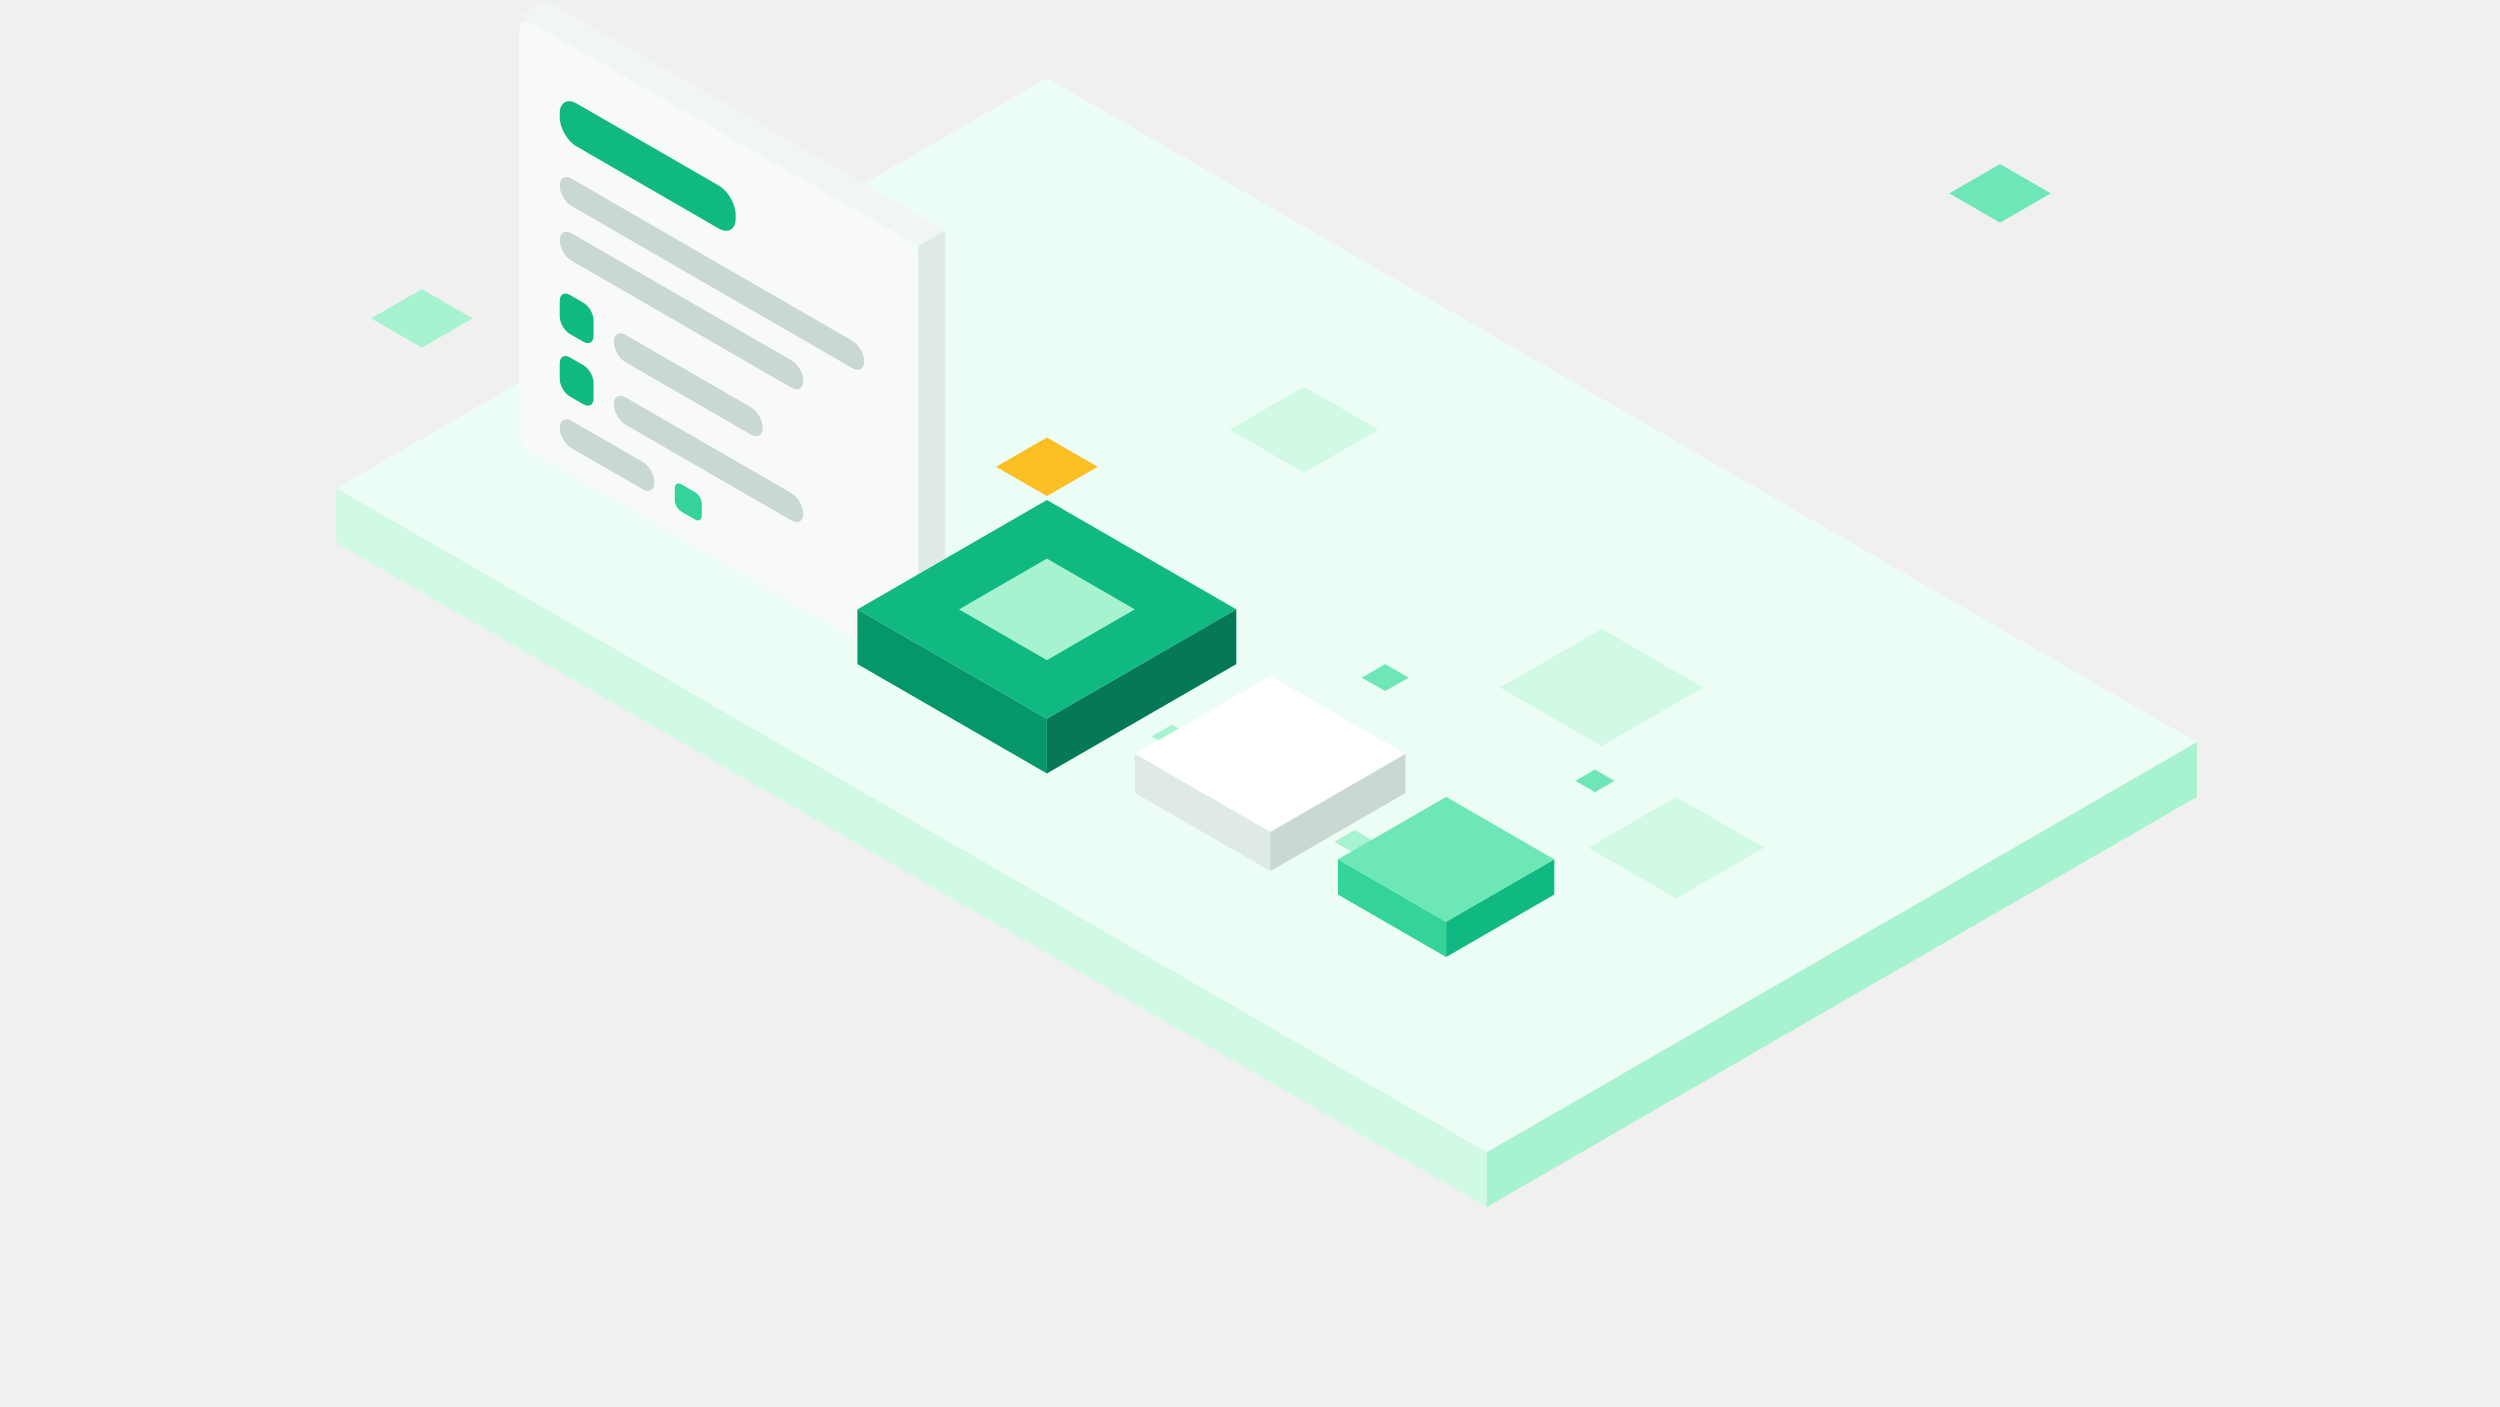
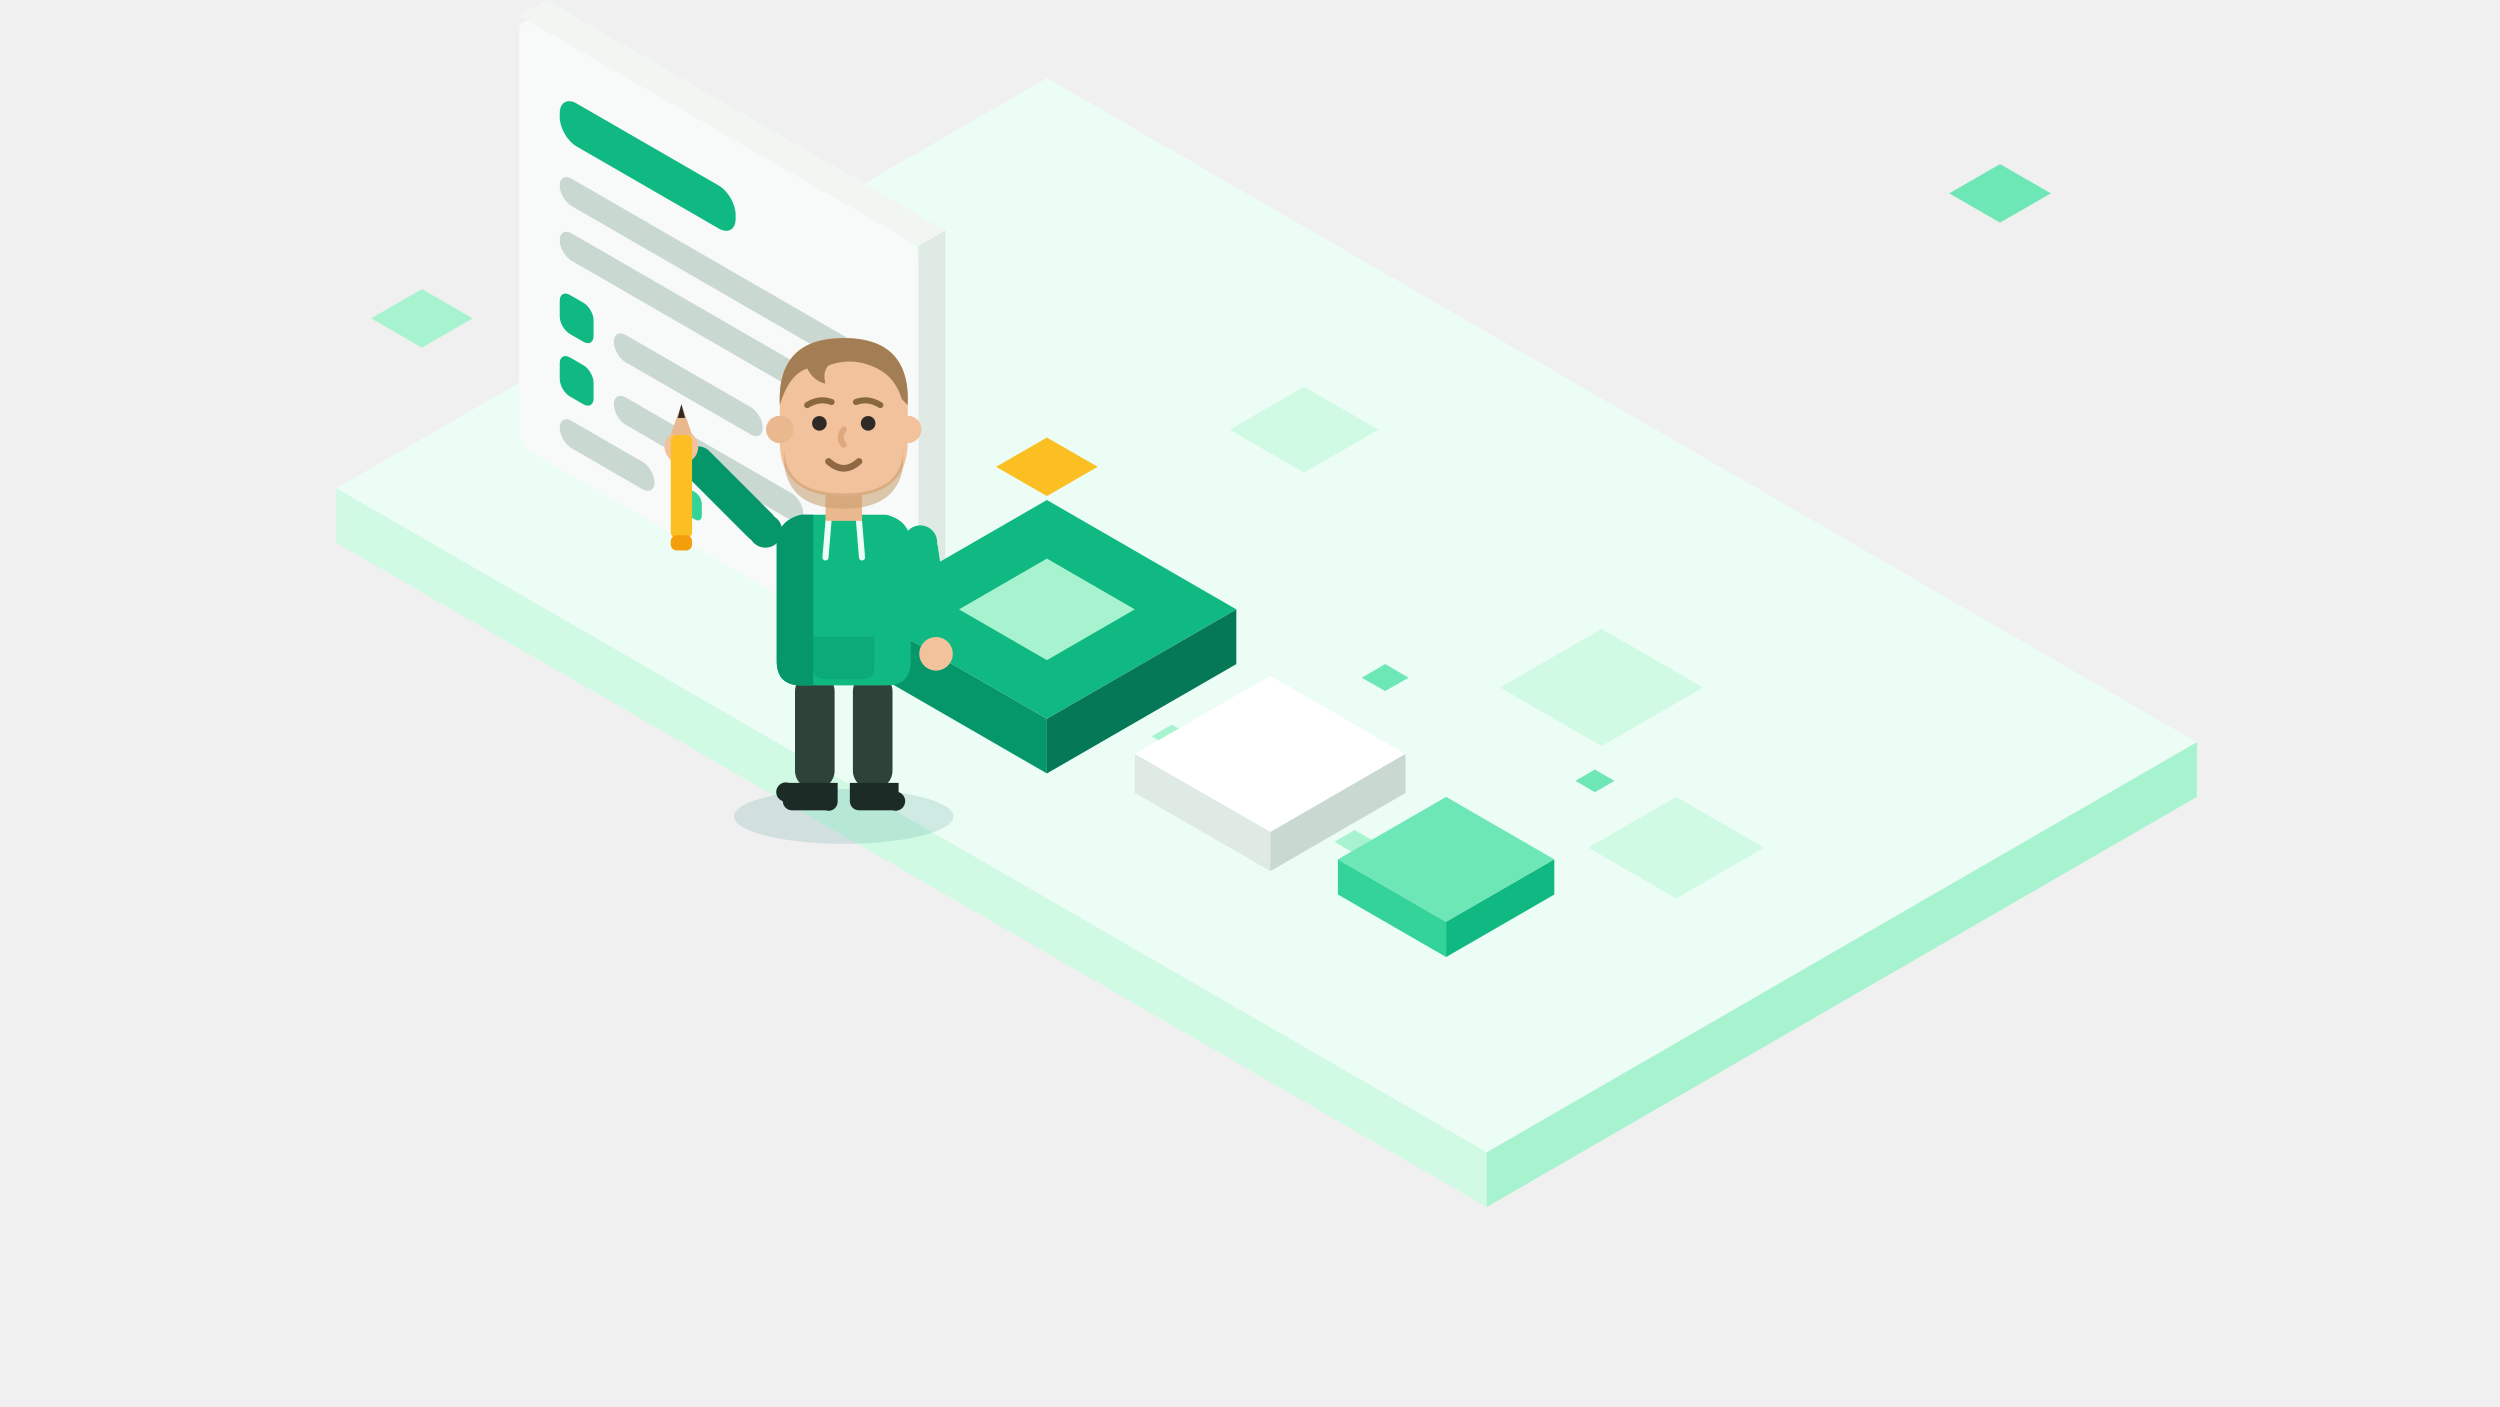
<svg xmlns="http://www.w3.org/2000/svg" viewBox="0 0 640 360" role="img">
-   <style>.cur{animation:blink 1.2s steps(1) infinite}.bob{animation:bob 3.4s ease-in-out infinite}.tw1{animation:tw 2.6s ease-in-out infinite}.tw2{animation:tw 2.6s ease-in-out -1.3s infinite}@keyframes blink{0%,55%{opacity:1}56%,100%{opacity:0}}@keyframes bob{0%,100%{transform:translateY(0)}50%{transform:translateY(-7px)}}@keyframes tw{0%,100%{opacity:.25}50%{opacity:1}}@media (prefers-reduced-motion:reduce){.cur,.bob,.tw1,.tw2{animation:none}}</style>
+   <style>.cur{animation:blink 1.2s steps(1) infinite}.bob{animation:bob 3.4s ease-in-out infinite}.tw1{animation:tw 2.6s ease-in-out infinite}.tw2{animation:tw 2.6s ease-in-out -1.3s infinite}@keyframes blink{0%,55%{opacity:1}56%,100%{opacity:0}}@keyframes bob{0%,100%{transform:translateY(0)}50%{transform:translateY(-7px)}}@keyframes tw{0%,100%{opacity:.25}50%{opacity:1}}@media (prefers-reduced-motion:reduce){.cur,.bob,.tw1,.tw2{animation:none}}.wr{animation:wr 1.1s ease-in-out infinite}@keyframes wr{0%,100%{transform:rotate(0deg)}30%{transform:rotate(-7deg)}60%{transform:rotate(4deg)}}@media (prefers-reduced-motion:reduce){.wr{animation:none}}</style>
  <g transform="translate(268,34)">
    <polygon points="0,-14 294.4,156 112.6,261 -181.9,91" fill="#ecfdf5" />
    <polygon points="-181.9,91 -181.9,105 112.6,275 112.6,261" fill="#d1fae5" />
    <polygon points="294.4,156 294.4,170 112.6,275 112.6,261" fill="#a7f3d0" />
    <polygon points="-85.4,97.7 -33.5,121.7 -28.9,118.3 -80.8,94.3" fill="#a7f3d0" />
    <polygon points="26.8,154.5 35.5,159.5 40.7,156.5 32,151.5" fill="#a7f3d0" />
    <polygon points="73.6,181.5 83.1,187 88.3,184 78.8,178.5" fill="#a7f3d0" />
    <polygon points="142,127 168,142 142,157 116,142" fill="#d1fae5" />
    <polygon points="65.8,65 84.9,76 65.8,87 46.8,76" fill="#d1fae5" />
    <polygon points="161.1,170 183.6,183 161.1,196 138.6,183" fill="#d1fae5" />
    <polygon points="-128.2,-34 -26,25 -32.9,29 -135.1,-30" fill="#f1f6f3" />
    <polygon points="-26,25 -32.9,29 -32.9,139 -26,135" fill="#e0eae5" />
    <g transform="matrix(0.866,0.5,0,1,-135.1,80)">
      <rect x="0" y="-110" width="118" height="110" rx="4" fill="#f8faf9" />
      <rect x="12" y="-96" width="52" height="11" rx="5" fill="#10b981" />
      <rect x="12" y="-76" width="90" height="7" rx="3.5" fill="#c9d8d0" />
      <rect x="12" y="-62" width="72" height="7" rx="3.5" fill="#c9d8d0" />
      <rect x="12" y="-46" width="10" height="10" rx="3" fill="#10b981" />
      <rect x="28" y="-44" width="44" height="7" rx="3.5" fill="#c9d8d0" />
      <rect x="12" y="-30" width="10" height="10" rx="3" fill="#10b981" />
      <rect x="28" y="-28" width="56" height="7" rx="3.5" fill="#c9d8d0" />
      <rect x="12" y="-14" width="28" height="7" rx="3.5" fill="#c9d8d0" />
      <rect x="46" y="-14" width="8" height="7" rx="2" fill="#34d399" class="cur" />
    </g>
    <polygon points="0,94 48.5,122 0,150 -48.5,122" fill="#10b981" />
    <polygon points="-48.5,122 -48.5,136 0,164 0,150" fill="#059669" />
    <polygon points="48.5,122 48.5,136 0,164 0,150" fill="#047857" />
    <polygon points="0,109 22.5,122 0,135 -22.5,122" fill="#a7f3d0" />
    <polygon points="57.2,139 91.8,159 57.2,179 22.5,159" fill="#ffffff" />
    <polygon points="22.5,159 22.5,169 57.2,189 57.2,179" fill="#e0eae5" />
    <polygon points="91.8,159 91.8,169 57.2,189 57.2,179" fill="#c9d8d0" />
    <polygon points="102.2,170 129.9,186 102.2,202 74.5,186" fill="#6ee7b7" />
    <polygon points="74.5,186 74.5,195 102.2,211 102.2,202" fill="#34d399" />
    <polygon points="129.9,186 129.9,195 102.2,211 102.2,202" fill="#10b981" />
    <g transform="translate(0,78)">
      <polygon points="0,0 13,7.5 0,15 -13,7.5" fill="#fbbf24" class="bob" />
    </g>
    <polygon points="0,0 6,3.5 0,6.9 -6,3.5" fill="#6ee7b7" class="tw1" transform="translate(86.6,136)" />
    <polygon points="0,0 5,2.9 0,5.8 -5,2.9" fill="#6ee7b7" class="tw2" transform="translate(140.3,163)" />
    <polygon points="0,0 13,7.5 0,15 -13,7.5" fill="#a7f3d0" transform="translate(-160,40)" />
    <polygon points="0,0 13,7.5 0,15 -13,7.5" fill="#6ee7b7" transform="translate(244,8)" />
+     <g transform="translate(-52,175) scale(-0.78,0.78) translate(0,-159)">
+       <ellipse cx="0" cy="159" rx="36" ry="9" fill="#0f766e" opacity="0.14" />
+       <rect x="-16" y="112" width="13" height="38" rx="6" fill="#2f423a" />
+       <rect x="3" y="112" width="13" height="38" rx="6" fill="#2f423a" />
+       <path d="M-18 148 h16 v6 a3 3 0 01-3 3 h-11 a3 3 0 01-2 -6 z" fill="#1c2b25" />
+       <path d="M2 148 h16 a3 3 0 012 6 a3 3 0 01-3 3 h-11 a3 3 0 01-4 -3 z" fill="#1c2b25" />
+       <path d="M-22 70 q0 -8 8 -10 l28 0 q8 2 8 10 l0 38 q0 8 -8 8 l-28 0 q-8 0 -8 -8 z" fill="#10b981" />
+       <path d="M10 60 l4 0 q8 2 8 10 l0 38 q0 8 -8 8 l-4 0 z" fill="#059669" />
+       <path d="M-10 100 h20 v10 q0 4 -4 4 h-12 q-4 0 -4 -4 z" fill="#059669" opacity="0.45" />
+       <path d="M-5 62 l-1 12 M5 62 l1 12" stroke="#ecfdf5" stroke-width="2" stroke-linecap="round" fill="none" />
+       <g transform="translate(-25,68) rotate(8)">
+         <circle cx="0" cy="1" r="5.5" fill="#10b981" />
+         <rect x="-5.5" y="-2" width="11" height="38" rx="5.5" fill="#10b981" />
+         <circle cx="0" cy="38" r="5.5" fill="#f2c29c" />
+       </g>
+       <g transform="translate(25,66) rotate(-135)">
+         <circle cx="0" cy="1" r="5.5" fill="#059669" />
+         <rect x="-5.5" y="-2" width="11" height="40" rx="5.5" fill="#059669" />
+         <circle cx="0" cy="40" r="5.5" fill="#f2c29c" />
+         <g transform="translate(0,40)">
+           <g class="wr">
+             <g transform="rotate(-45)">
+               <rect x="-3.5" y="-30" width="7" height="34" rx="2" fill="#fbbf24" />
+               <path d="M-3.5 4 L0 14 L3.5 4 z" fill="#eab88f" />
+               <path d="M-1.2 9.5 L0 14 L1.2 9.5 z" fill="#2f2a26" />
+               <rect x="-3.5" y="-34" width="7" height="5" rx="2" fill="#f59e0b" />
+             </g>
+           </g>
+         </g>
+       </g>
+       <g>
+         <rect x="-6" y="52" width="12" height="10" fill="#eab88f" />
+         <path d="M-21 22 q0 -20 21 -20 q21 0 21 20 l0 14 q0 18 -21 18 q-21 0 -21 -18 z" fill="#f2c29c" />
+         <circle cx="-21" cy="32" r="4.5" fill="#f2c29c" />
+         <circle cx="21" cy="32" r="4.5" fill="#eab88f" />
+         <path d="M-19.5 38 q0 15 19.5 15 q19.5 0 19.5 -15 l0 6 q-2 14 -19.5 14 q-17.5 0 -19.5 -14 z" fill="#c49a6c" opacity="0.55" />
+         <path d="M-21 24 q-1 -22 21 -22 q22 0 21 22 q-3 -10 -9 -12 q-2 4 -6 5 q1 -4 -1 -6 q-8 -3 -16 1 q-6 3 -8 10 q-1 1 -2 2 z" fill="#a37e54" />
+         <circle cx="-8" cy="30" r="2.4" fill="#2f2a26" />
+         <circle cx="8" cy="30" r="2.4" fill="#2f2a26" />
+         <path d="M-12 24 q4 -2.5 8 -1 M4 23 q4 -1.5 8 1" stroke="#8a683f" stroke-width="2" stroke-linecap="round" fill="none" />
+         <path d="M-5 42.5 q5 4.5 10 0" stroke="#8f6844" stroke-width="2.2" stroke-linecap="round" fill="none" />
+         <path d="M0 32 q2 3 0 5" stroke="#dda87e" stroke-width="2" stroke-linecap="round" fill="none" />
+       </g>
+     </g>
  </g>
</svg>
